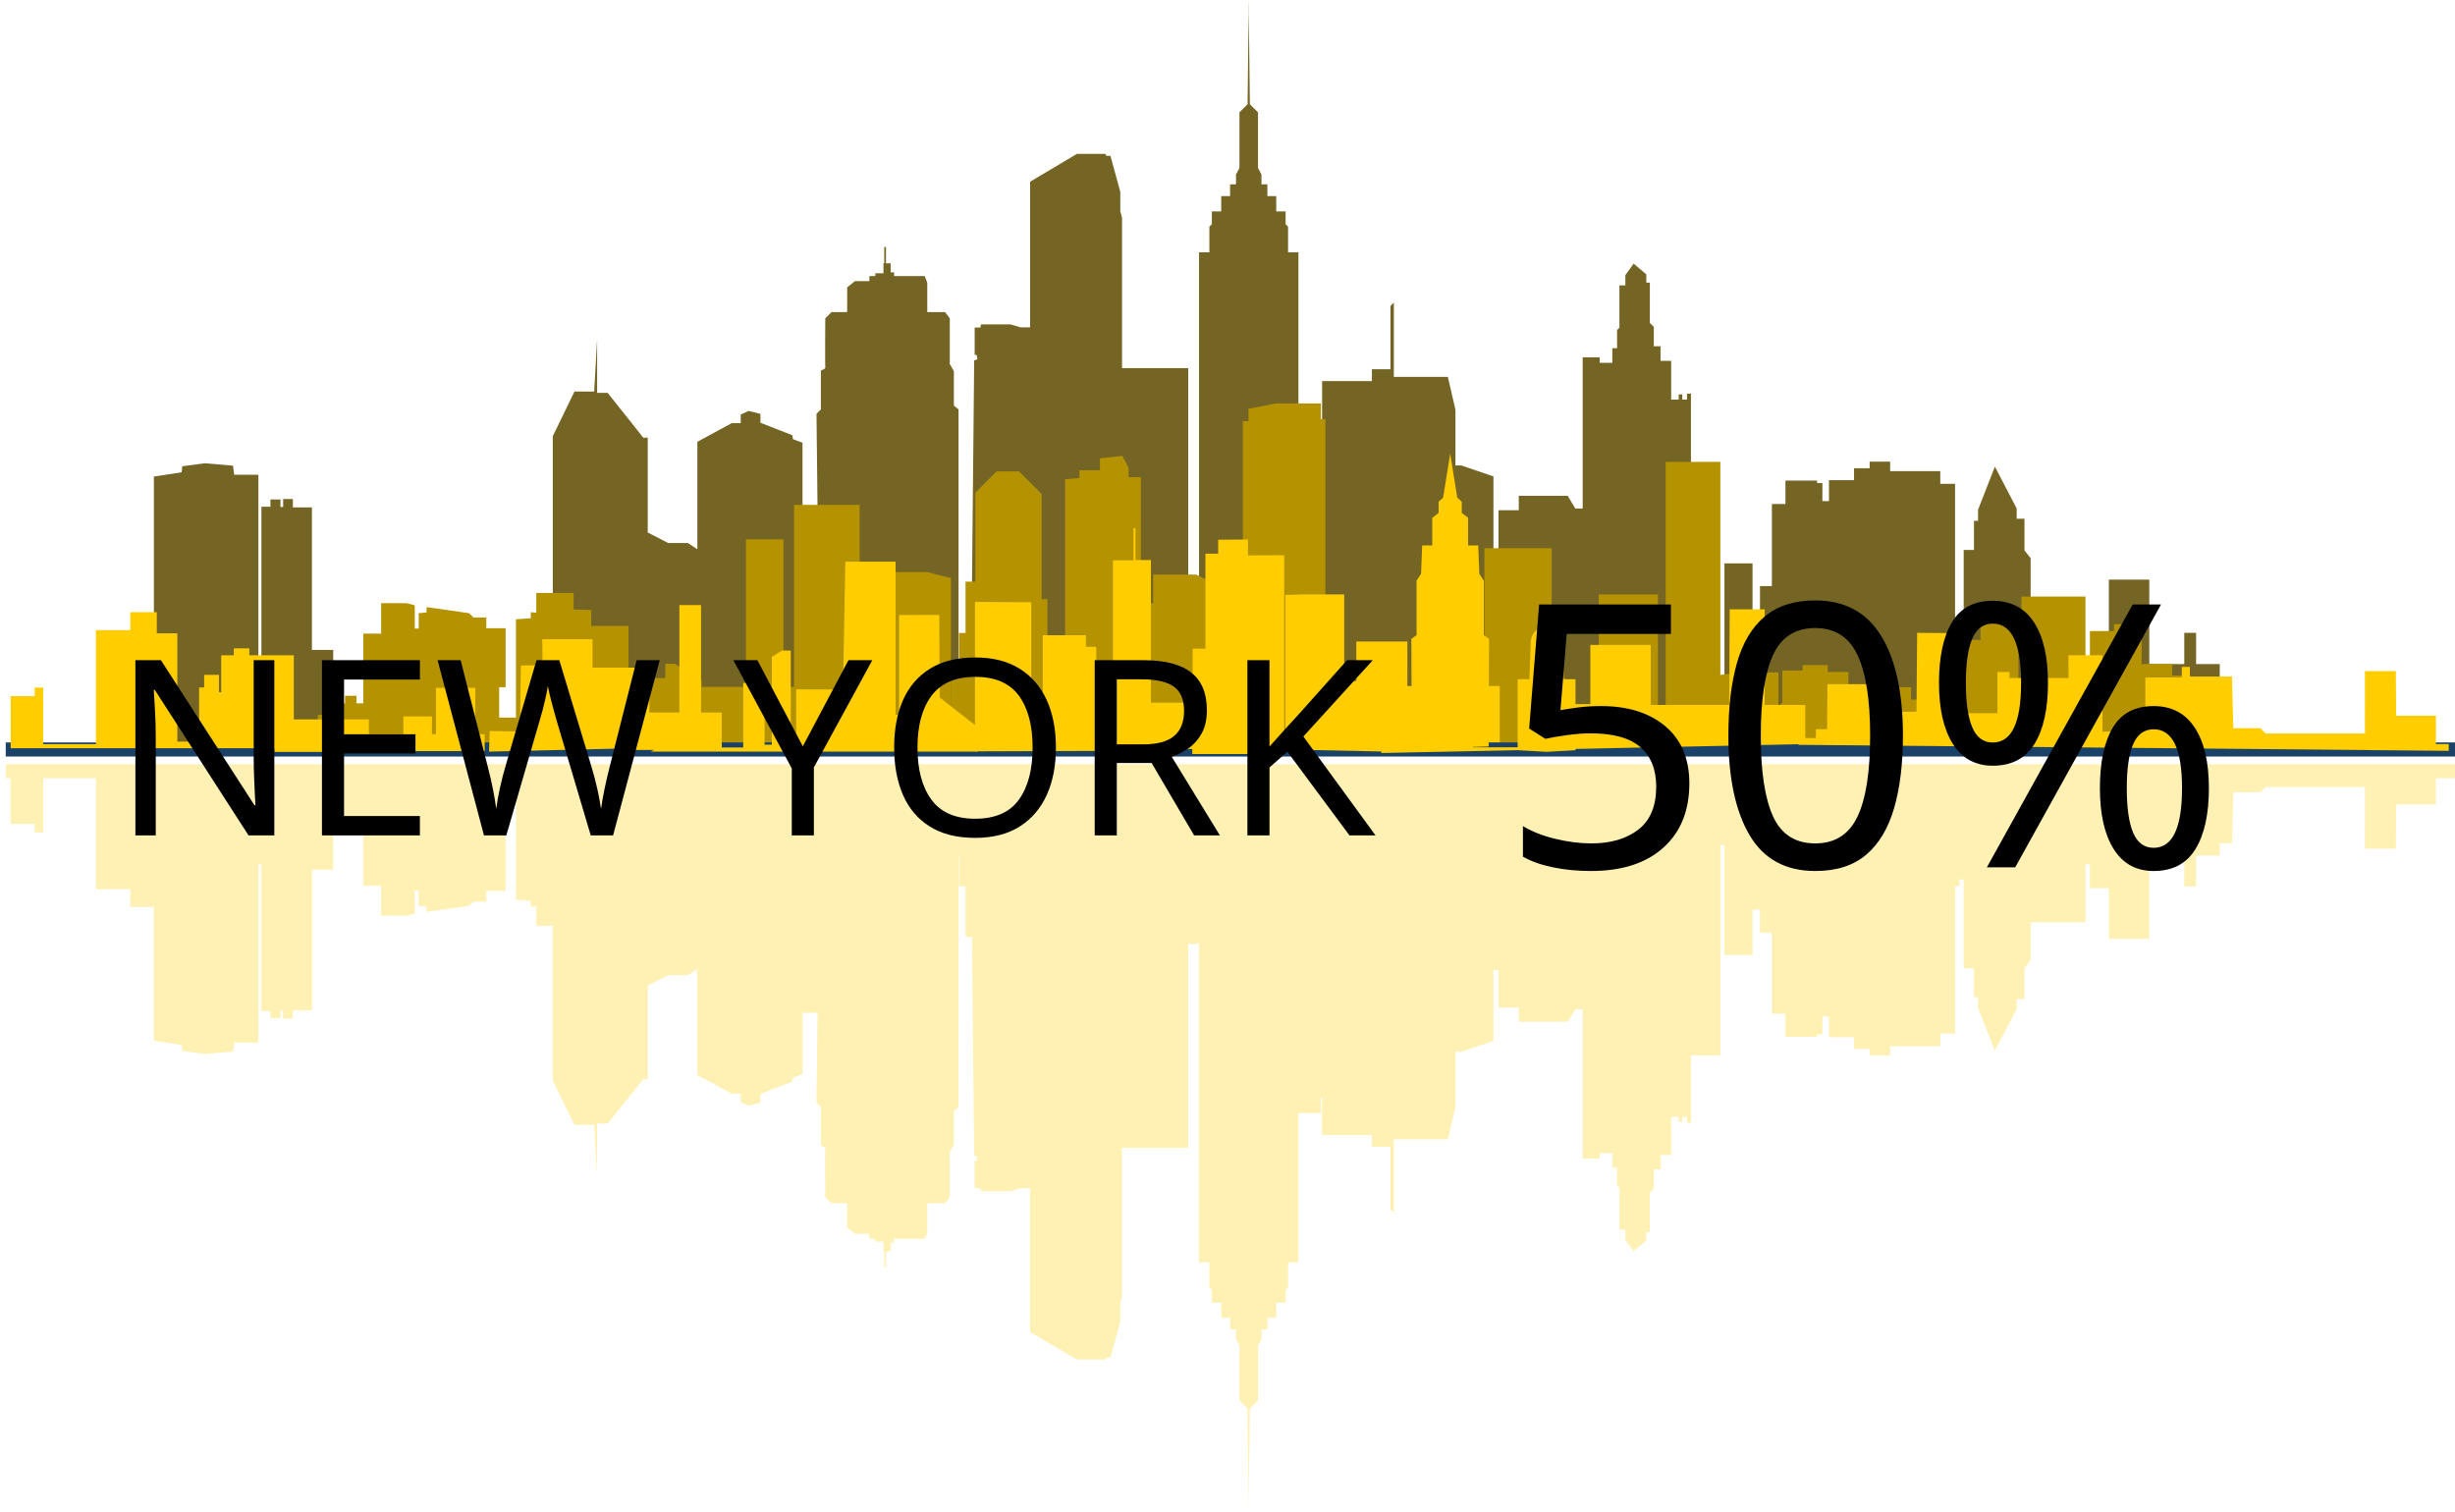
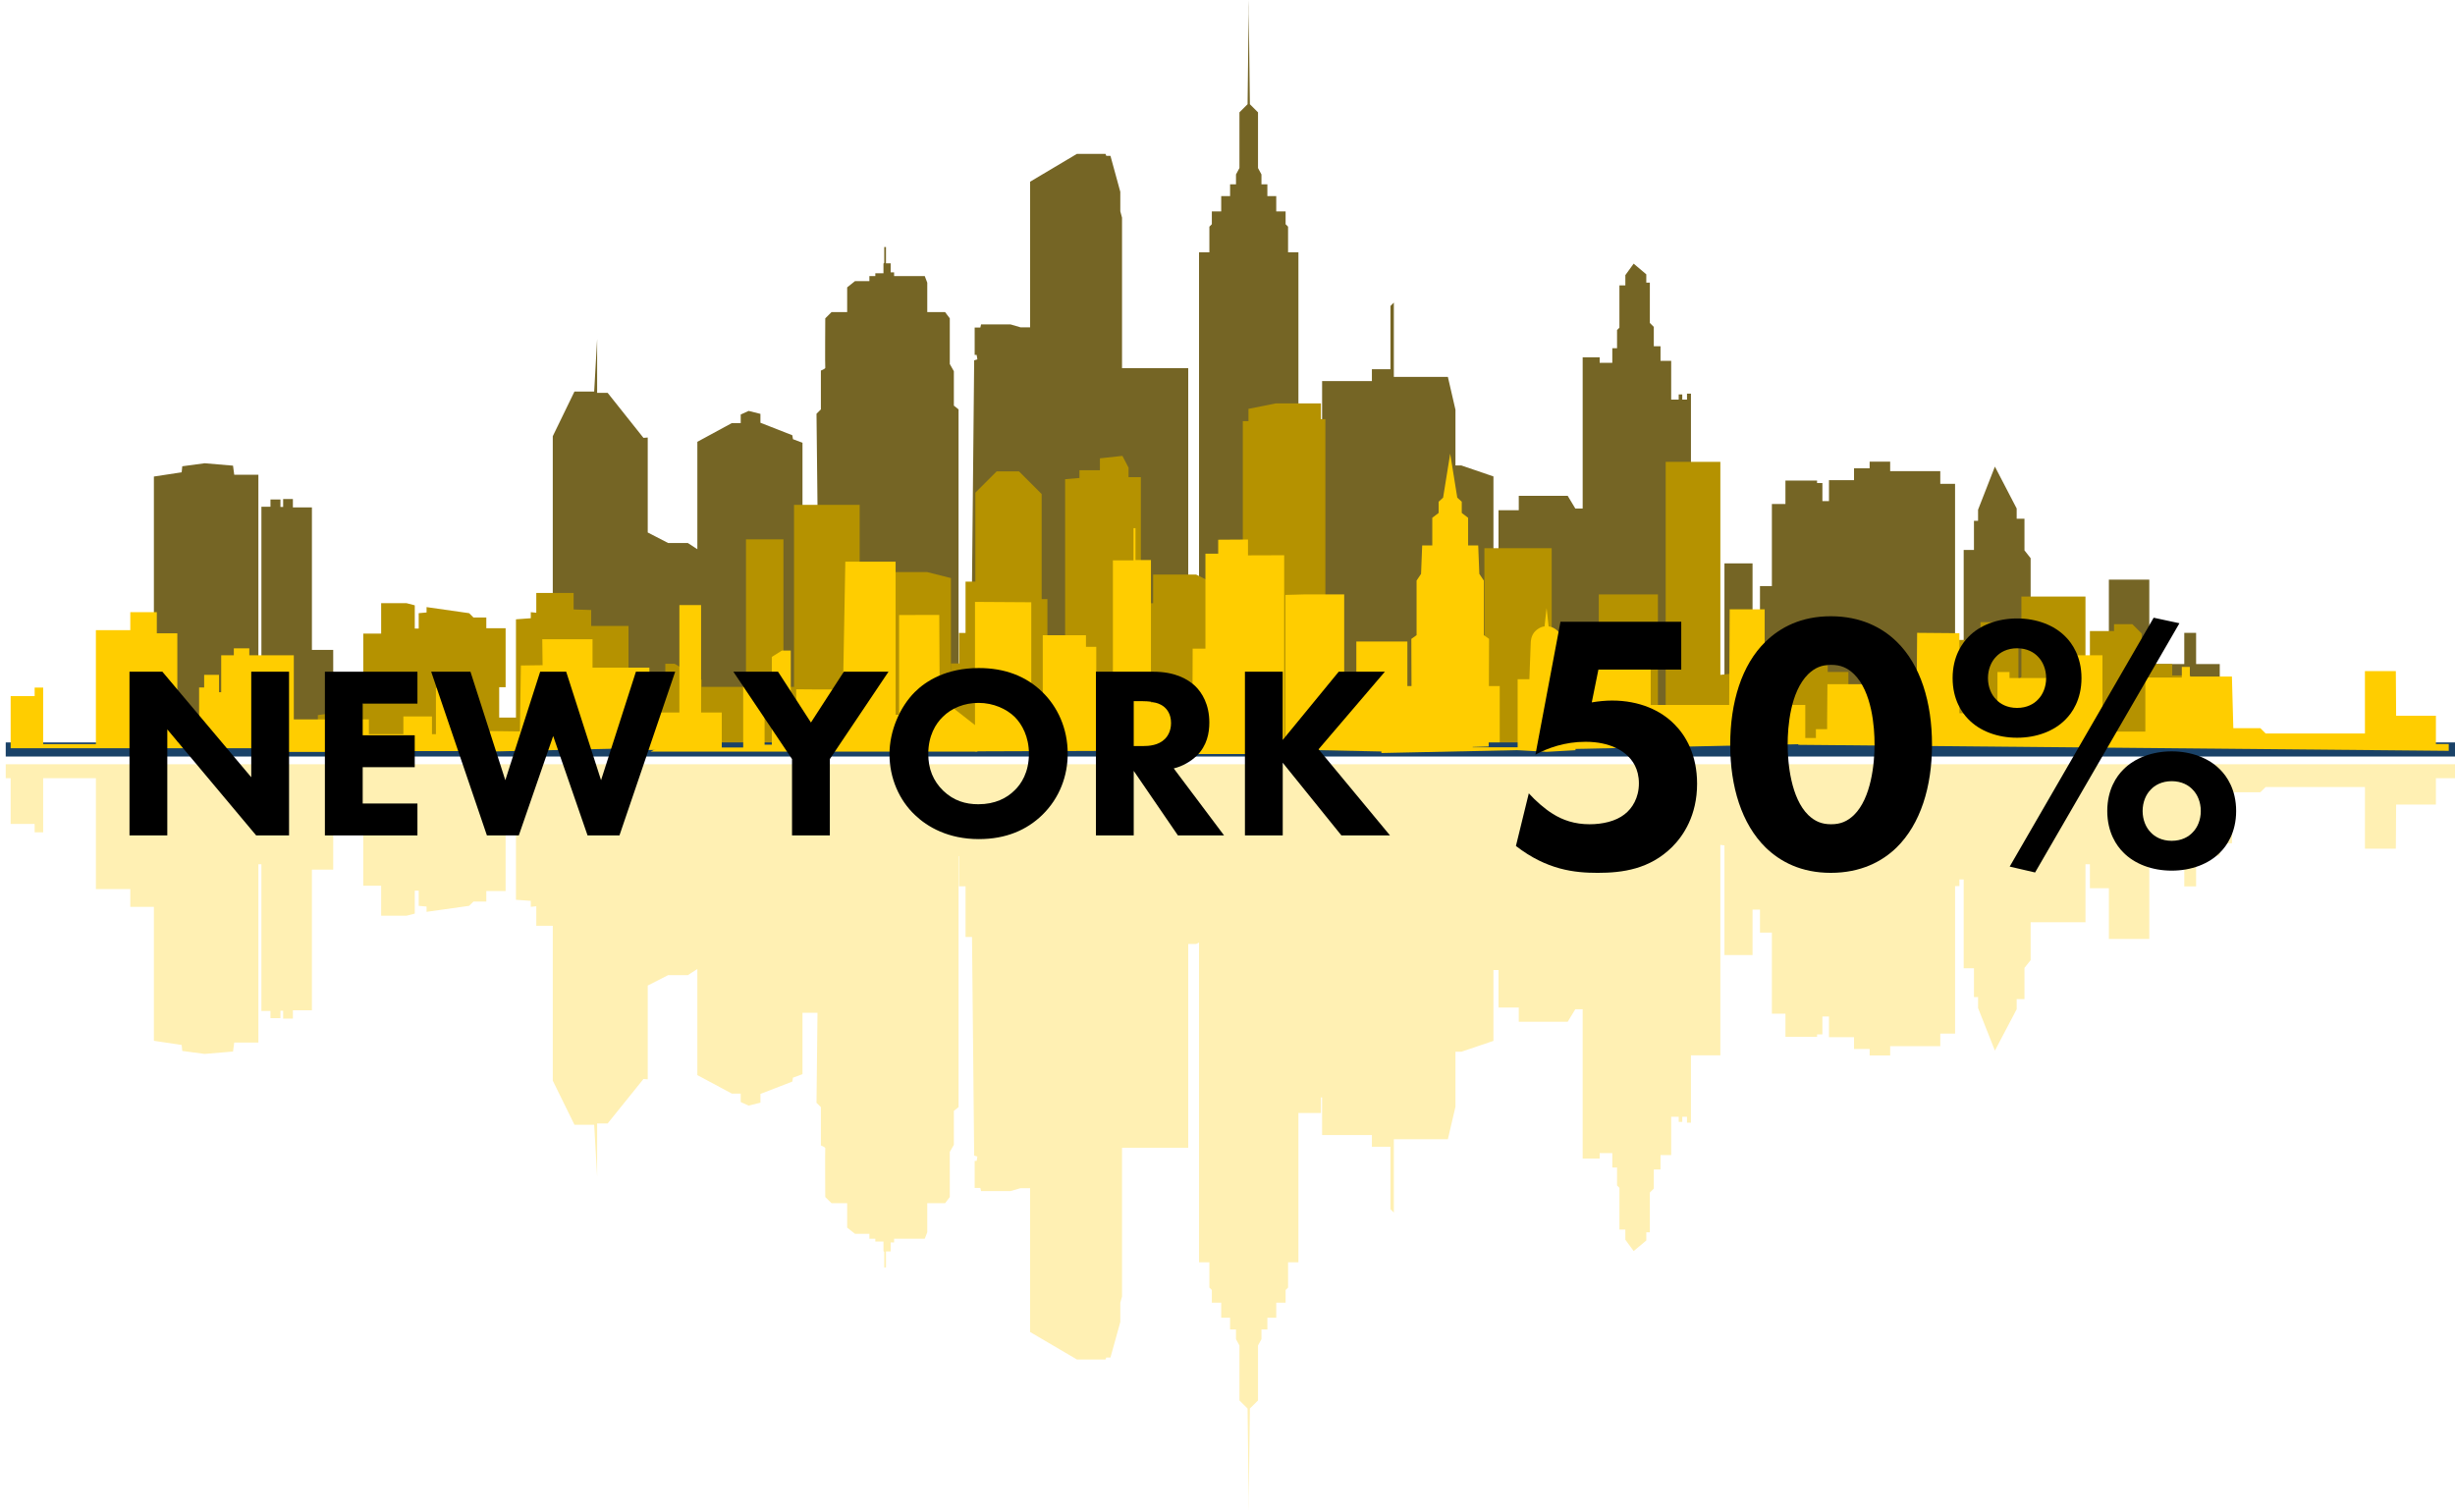
<svg xmlns="http://www.w3.org/2000/svg" version="1.1" id="Layer_1" x="0px" y="0px" viewBox="0 0 2000.19 1231.665" enable-background="new 0 0 2000.19 1231.665" xml:space="preserve">
  <g>
    <g>
      <polygon fill="#756525" points="1808.526,541.14 1789.253,541.14 1789.253,515.707 1779.615,515.707 1779.615,541.14     1751.118,541.14 1751.118,472.341 1718.181,472.341 1718.181,593.863 1751.118,593.863 1751.118,592.802 1808.526,592.802   " />
      <rect x="1404.981" y="459.091" fill="#756525" width="22.888" height="120.46" />
      <rect x="903.044" y="300.005" fill="#756525" width="65.058" height="310.835" />
      <polygon fill="#756525" points="988.456,605.395 988.456,553.979 1039.346,553.979 1045.879,560.512 1052.067,554.324     1062.383,564.638 1073.042,564.638 1073.042,346.295 1077.17,346.295 1077.17,310.535 1117.742,310.535 1117.742,300.908     1132.871,300.908 1132.871,249.331 1135.623,246.58 1135.623,307.097 1179.634,307.097 1185.825,333.917 1185.825,379.304     1190.639,379.304 1216.77,388.244 1216.77,413.689 1216.77,523.72 1220.898,523.72 1220.898,415.752 1237.401,415.752     1237.401,404.062 1277.288,404.062 1283.476,414.377 1306.17,414.377 1306.17,564.295 1318.549,564.295 1318.549,605.395   " />
      <polygon fill="#756525" points="1421.539,592.053 1421.539,572.312 1433.92,572.312 1433.92,477.611 1443.624,477.611     1443.624,410.686 1454.667,410.686 1454.667,391.612 1480.435,391.612 1480.435,393.619 1484.785,393.619 1484.785,408.342     1490.138,408.342 1490.138,391.275 1510.552,391.275 1510.552,381.573 1523.269,381.573 1523.269,376.218 1539.997,376.218     1539.997,383.915 1580.824,383.915 1580.824,394.288 1592.87,394.288 1592.87,549.222 1599.898,549.222 1599.898,448.163     1608.264,448.163 1608.264,424.405 1611.609,424.405 1611.609,415.37 1625.328,380.234 1643.064,414.366 1643.064,422.732     1649.422,422.732 1649.422,448.498 1654.44,454.856 1654.44,599.75   " />
      <polygon fill="#756525" points="125.377,608.312 125.377,388.327 148.017,384.881 148.509,379.96 166.718,377.498 189.85,379.468     190.833,386.849 210.519,386.849 210.519,577.801 212.98,575.34 212.98,412.932 220.361,412.932 220.361,407.027 228.48,407.027     228.48,413.118 230.695,413.118 230.695,406.657 238.63,406.657 238.63,413.487 254.133,413.487 254.133,529.571 271.481,529.571     271.542,609.79   " />
      <polygon fill="#756525" points="790.888,580.342 793.699,293.631 796.309,292.829 795.707,289.214 794.1,289.214 794.1,266.928     798.718,266.928 799.32,264.318 823.213,264.318 831.444,266.727 839.275,266.727 839.275,148.068 877.423,125.379     900.713,125.379 901.315,126.986 904.728,126.986 912.76,156.299 912.76,172.16 914.164,177.381 914.164,591.586   " />
      <polygon fill="#756525" points="450.368,547.95 450.368,355.471 468.037,319.063 479.28,319.063 484.099,319.063 486.509,276.23     486.509,320.135 495.075,320.135 524.254,356.81 527.736,356.541 527.736,433.909 544.332,442.475 560.395,442.475     568.159,447.562 568.159,360.022 596.267,344.762 603.494,344.762 603.494,337.804 609.921,334.858 619.557,337.267     619.557,344.495 645.525,354.669 646.06,357.881 653.824,360.825 653.824,579.003 446.086,579.003   " />
      <path fill="#756525" d="M667.79,572.715l-2.548-235.543l3.568-3.571v-31.608c0,0,3.823-1.53,3.569-2.294    c-0.254-0.764,0-40.277,0-40.277l5.099-5.099h12.745v-20.14l6.372-5.098h11.727v-4.08h4.844v-2.294h6.628v-7.901l0.637-0.639    v-12.873h1.402v13.257h3.823v7.392h2.805v3.059h24.982l2.039,5.353v23.964h14.53l3.823,5.099v37.217l3.315,5.863v28.041    l3.823,3.059v244.465L667.79,572.715z" />
      <polygon fill="#756525" points="1289.465,595.105 1289.465,291.162 1303.312,291.162 1303.312,295.67 1313.615,295.67     1313.615,283.757 1317.478,283.757 1317.478,268.947 1319.41,267.013 1319.41,232.564 1324.239,232.564 1324.239,224.193     1331,214.855 1341.303,223.548 1341.303,230.311 1344.201,230.311 1344.201,263.152 1347.421,266.371 1347.421,282.149     1352.894,282.149 1352.894,294.06 1361.587,294.06 1361.587,325.614 1367.707,325.614 1367.707,321.428 1370.604,321.428     1370.604,325.614 1374.468,325.614 1374.468,320.784 1377.688,320.784 1377.688,602.512   " />
      <polygon fill="#756525" points="1068.05,501.143 1057.878,501.143 1057.878,255.925 1057.878,205.597 1049.444,205.597     1049.444,184.715 1047.437,182.707 1047.437,172.267 1039.809,172.267 1039.809,159.82 1032.579,159.82 1032.579,150.182     1027.76,150.182 1027.76,142.151 1024.952,136.93 1024.952,91.555 1018.324,84.929 1017.455,11.413 1017.455,0 1017.39,5.706     1017.321,0 1017.321,11.413 1016.452,84.929 1009.827,91.555 1009.827,136.93 1007.016,142.151 1007.016,150.182     1002.197,150.182 1002.197,159.82 994.969,159.82 994.969,172.267 987.339,172.267 987.339,182.707 985.331,184.715     985.331,205.597 976.898,205.597 976.898,255.925 976.898,501.143 966.725,501.143 966.725,583.595 1017.321,588.267     1017.321,588.279 1017.39,588.272 1017.455,588.279 1017.455,588.267 1068.05,583.595   " />
    </g>
    <g>
      <polygon fill="#B59200" points="1396.749,604.987 1397.955,550.376 1418.835,547.967 1448.951,547.967 1448.951,575.674     1452.165,572.462 1452.165,546.36 1468.627,546.36 1468.627,541.944 1489.107,541.944 1489.107,547.565 1505.972,547.565     1505.972,573.264 1540.908,573.264 1540.908,560.013 1556.97,560.013 1556.97,570.053 1570.623,570.053 1570.623,550.777     1581.064,543.55 1590.299,543.55 1590.299,565.234 1595.922,565.234 1595.922,521.464 1613.59,521.464 1613.59,507.007     1644.509,507.007 1644.509,553.99 1646.917,551.581 1646.917,486.127 1699.122,486.127 1699.122,535.919 1702.734,535.919     1702.734,514.236 1722.411,514.236 1722.411,508.614 1737.268,508.614 1744.898,516.243 1744.898,541.14 1769.794,541.14     1769.794,550.376 1784.651,550.376 1783.447,601.373   " />
      <polygon fill="#B59200" points="774.772,599.817 774.772,471.074 755.417,466.194 713.139,466.194 713.139,575.409     700.405,575.409 700.405,411.423 646.921,411.423 646.921,590.665 646.921,603.478   " />
      <polygon fill="#B59200" points="1357.082,602.295 1357.082,376.351 1401.646,376.351 1401.646,601.512   " />
      <polygon fill="#B59200" points="1209.406,612.563 1209.406,446.721 1264.218,446.721 1264.218,553.134 1275.665,553.134     1281.486,567.589 1281.486,609.753   " />
      <polygon fill="#B59200" points="394.882,612.051 394.882,584.762 420.381,584.762 420.381,504.685 432.46,503.789 432.46,498.869     436.933,499.317 436.933,483.212 467.355,483.212 467.355,496.633 481.669,497.08 481.669,510.053 512.09,510.053 512.09,552.552     542.063,552.552 542.063,540.922 549.668,540.922 571.589,553.893 571.589,559.709 653.008,559.709 653.008,605.341   " />
      <polygon fill="#B59200" points="867.801,601.956 867.801,390.497 879.472,389.497 879.472,383.16 896.15,383.16 896.15,373.488     914.493,371.486 919.497,381.157 919.497,388.829 929.502,388.829 929.502,491.557 939.509,491.557 939.509,468.211     974.528,468.211 989.871,475.882 989.871,605.624 869.467,605.624   " />
      <polygon fill="#B59200" points="258.96,614.207 258.96,582.733 269.159,581.275 269.159,575.739 281.107,573.116 281.107,566.997     290.433,566.997 290.433,573.116 295.968,573.116 295.968,516.292 310.54,516.292 310.54,491.52 331.231,491.52 337.933,493.269     337.933,512.211 341.14,512.211 341.14,499.681 347.55,499.097 347.55,494.726 382.229,499.681 385.726,503.178 396.217,503.178     396.217,511.92 411.953,511.92 411.953,560.004 406.708,560.004 406.708,610.71   " />
      <polygon fill="#B59200" points="1009.958,589.762 1009.958,517.481 1012.568,514.872 1012.568,343.206 1017.186,343.206     1017.186,333.167 1039.272,328.75 1076.214,328.75 1076.214,341.6 1079.829,341.6 1079.829,513.466 1083.444,513.466     1083.444,603.414 1009.958,605.021   " />
      <polygon fill="#B59200" points="607.779,594.263 607.779,439.529 638.298,439.529 638.298,593.727   " />
      <polygon fill="#B59200" points="774.66,607.35 774.66,540.657 781.329,540.657 781.329,515.758 786.664,515.758 786.664,473.963     794.667,473.963 794.667,401.489 812.007,384.148 830.237,384.148 848.69,402.6 848.69,488.191 853.359,488.191 853.359,609.129       " />
      <rect x="1302.592" y="484.385" fill="#B59200" width="48.184" height="116.847" />
      <rect x="1085.763" y="559.069" fill="#FFCD00" width="136.119" height="48.184" />
    </g>
    <rect x="4.669" y="605.004" fill="#1A4268" width="1997.311" height="11.478" />
    <g>
      <path fill="#FFCD00" d="M1283.633,553.499h-9.557l-1.125-30.034c0,0-0.003-5.828-3.934-9.414    c-3.932-3.587-7.303-3.587-7.303-3.587l-1.615-14.751v-0.042l-0.036,0.022l-0.037-0.022v0.042l-1.615,14.751    c0,0-3.372,0-7.303,3.587c-3.934,3.586-3.937,9.414-3.937,9.414l-1.123,30.034h-9.557v57.829l23.535,1.339v0.007l0.037-0.003    l0.036,0.003v-0.007l23.535-1.339V553.499z" />
      <polygon fill="#FFCD00" points="398.434,612.465 398.969,595.731 423.598,596.041 424.402,542.31 442.069,542.077     441.802,520.912 455.991,520.912 482.761,520.912 482.761,544.046 529.073,544.046 529.073,602.622 534.694,602.622     534.694,609.266   " />
      <polygon fill="#FFCD00" points="8.685,608.704 8.685,567.257 28.23,567.257 28.23,560.314 35.173,560.314 35.173,606.388     78.124,606.388 78.124,513.508 106.156,513.508 106.156,498.848 127.759,498.848 127.759,516.08 144.476,516.08 144.476,604.332     162.221,604.332 162.221,560.22 166.337,560.22 166.337,549.931 178.424,549.931 178.424,564.077 180.224,564.077     180.224,533.986 190.512,533.986 190.512,528.329 203.114,528.329 203.114,533.986 239.376,533.986 239.376,609.732     8.685,609.732   " />
      <polygon fill="#FFCD00" points="1465.13,606.951 1465.13,601.401 1479.495,601.401 1479.495,594.217 1488.641,594.217     1488.641,586.707 1488.895,557.539 1532.069,557.539 1533.702,583.767 1537.456,580.012 1561.456,580.012 1561.967,515.69     1596.396,515.991 1596.396,581.155 1627.414,581.155 1627.414,547.645 1637.209,547.645 1637.209,552.542 1685.325,552.542     1685.21,533.956 1712.966,533.956 1712.966,596.176 1747.903,596.176 1747.903,592.258 1747.901,552.107 1777.618,552.107     1777.618,543.453 1784.148,543.453 1784.148,551.29 1818.433,551.29 1819.588,593.4 1841.62,593.4 1845.944,597.727     1926.824,597.727 1926.801,546.862 1951.984,546.862 1952.23,583.248 1984.639,583.248 1984.639,606.298 1995.088,606.298     1995.088,611.849   " />
      <polygon fill="#FFCD00" points="794.368,612.277 794.368,490.482 840.216,490.772 840.216,565.828 849.58,565.828 849.58,517.632     884.772,517.632 884.772,527.067 893.168,527.067 893.168,586.821 906.728,586.821 906.728,456.611 923.517,456.611     923.517,430.366 925.131,430.366 925.131,456.338 937.724,456.338 937.724,603.556 937.724,611.757   " />
      <polygon fill="#FFCD00" points="1125.474,613.63 1125.474,585.071 1158.019,585.071 1158.019,572.452 1182.592,572.452     1182.592,583.079 1191.89,583.079 1191.89,598.355 1199.86,598.355 1199.86,608.981 1250.335,608.981 1250.335,573.78     1295.731,573.78 1295.731,525.547 1344.908,525.547 1344.908,574.445 1408.842,574.445 1409.242,496.544 1437.753,496.544     1437.753,574.445 1470.836,574.445 1470.836,606.324   " />
      <polygon fill="#FFCD00" points="1047.251,610.718 1047.251,484.809 1062.297,484.387 1095.165,484.387 1095.165,554.923     1105.065,554.923 1105.065,522.766 1146.645,522.766 1146.645,605.408 1146.645,612.841   " />
      <polygon fill="#FFCD00" points="1213.189,520.625 1208.925,517.581 1208.925,473.114 1205.268,467.632 1204.357,444.487     1196.133,444.487 1196.133,421.948 1190.958,417.99 1190.958,408.852 1187.301,405.502 1181.553,369.81 1181.553,369.565     1181.535,369.686 1181.514,369.565 1181.514,369.81 1175.765,405.502 1172.112,408.852 1172.112,417.99 1166.934,421.948     1166.934,444.487 1158.71,444.487 1157.798,467.632 1154.144,473.114 1154.144,517.581 1149.878,520.625 1150.181,608.34     1181.514,609.252 1181.514,609.253 1181.535,609.253 1181.553,609.253 1181.553,609.252 1212.883,608.34   " />
      <polygon fill="#FFCD00" points="1046.277,611.695 1046.277,452.462 1016.796,452.559 1016.796,439.655 992.517,439.809     992.517,451.207 982.113,451.207 982.113,528.564 971.708,528.564 971.402,614.458 1044.544,614.458   " />
      <polygon fill="#FFCD00" points="796.315,612.466 796.825,592.78 765.623,568.393 765.258,501.103 732.53,501.166 732.53,582.451     729.693,582.451 729.693,457.69 688.721,457.69 686.83,561.795 662.562,561.795 648.695,561.682 648.695,603.394 644.283,603.394     644.283,530.151 637.033,530.151 628.839,535.312 628.839,606.837 622.942,606.837 622.942,556.533 605.517,556.533     605.517,609.13 566.05,609.13 539.076,608.557 533.343,610.853 530.186,612.466   " />
      <rect x="223.448" y="586.233" fill="#FFCD00" width="77.099" height="26.503" />
      <rect x="290.106" y="598.28" fill="#FFCD00" width="104.776" height="13.771" />
      <rect x="355.159" y="560.534" fill="#FFCD00" width="32.124" height="46.581" />
      <rect x="328.656" y="583.824" fill="#FFCD00" width="23.29" height="16.866" />
      <rect x="510.16" y="580.612" fill="#FFCD00" width="77.902" height="30.518" />
      <rect x="553.528" y="493.073" fill="#FFCD00" width="17.669" height="101.995" />
      <rect x="919.746" y="572.581" fill="#FFCD00" width="61.839" height="37.746" />
    </g>
  </g>
  <path fill="#FFF0B3" d="M1984.639,634.135v21.488h-32.408l-0.246,35.937h-25.184l0.024-50.236h-80.88l-4.324,4.272h-22.032  l-1.154,41.591h-9.907v10.025h-19.273v25.118h-9.638V697.21h-9.821h-18.676v67.95h-32.937v-41.379h-15.446v-19.477h-3.612v47.239  h-44.682v30.885l-5.018,6.28v25.448h-6.358v8.264l-17.737,33.709l-13.719-34.701v-8.923h-3.345v-23.467h-8.366v-72.394h-3.502v5.405  l-3.526,0.031v120.168h-12.046v10.245h-40.826v7.604h-16.729v-5.29h-12.716v-9.583h-20.414v-16.855h-5.353v14.541h-4.35v1.982  h-25.767v-18.839h-11.043v-66.096h-9.704v-18.7h-6.052v36.989h-22.888v-89.356l-3.335-0.38v171.453h-23.958v54.883h-3.22v-4.772  h-3.864v4.133h-2.898v-4.133h-6.12v31.165h-8.693v11.763h-5.473v15.582l-3.22,3.18v32.434h-2.898v6.68l-10.303,8.586l-6.761-9.224  v-8.266h-4.829V967.95l-1.932-1.911v-14.627h-3.864v-11.766h-10.303v4.452h-13.847V822.406h-5.989l-6.188,10.188h-39.886v-11.546  h-16.504v-30.586h-4.128v32.625v25.131l-26.131,8.829h-4.814v44.826l-6.191,26.49h-44.012v59.769l-2.751-2.717v-50.941h-15.13v-9.51  h-40.572v-30.681h-0.956v12.693h-18.336v71.926v49.705h-8.434v20.624l-2.008,1.984v10.311h-7.628v12.295h-7.23v9.517h-4.819v7.931  l-2.809,5.157v44.815l-6.628,6.544l-0.869,72.609v11.271l-0.065-5.636l-0.068,5.636v-11.271l-0.869-72.609l-6.625-6.544v-44.815  l-2.811-5.157v-7.931h-4.819v-9.517h-7.228v-12.295h-7.63v-10.311l-2.008-1.984v-20.624h-8.432v-49.705V768.068l-2.37,1.17h-6.426  v166.129h-53.938v121.11l-1.404,5.154v15.666l-8.032,28.95h-3.413l-0.602,1.589h-23.29l-38.148-22.409V968.233h-7.83l-8.231,2.379  H799.32l-0.602-2.578H794.1v-22.011h1.606l0.602-3.568l-2.61-0.793l-1.768-178.105h-5.267v-41.279h-5.335v-24.592h-0.357v204.497  l-3.823,3.021v27.696l-3.315,5.79v36.756l-3.823,5.036h-14.53v23.668l-2.039,5.287H728.46v3.021h-2.805v7.3h-3.823v13.093h-1.402  v-12.716l-0.637-0.631v-7.8h-6.628v-2.267h-4.844v-4.028h-11.727l-6.372-5.036v-19.891h-12.745l-5.099-5.036  c0,0-0.254-39.023,0-39.779c0.254-0.754-3.569-2.264-3.569-2.264v-31.22l-3.568-3.526l0.802-73.334h-12.22v49.972l-7.764,2.908  l-0.535,3.173l-25.968,10.049v7.138l-9.637,2.379l-6.426-2.908v-6.874h-7.227l-28.109-15.072v-86.458l-7.764,5.026h-16.063  l-16.596,8.46v76.41l-3.482-0.265l-29.179,36.222h-8.566v43.363l-2.409-42.302h-4.819h-11.244l-17.669-35.96V754.422h-13.435  v-15.904l-4.474,0.44v-4.858l-12.079-0.885v-79.09h-13.673v24.453h5.244v47.491h-15.736v8.635h-10.491l-3.497,3.453l-34.679,4.895  v-4.319l-6.41-0.576v-12.376h-3.207v18.708l-6.702,1.727h-20.69v-24.464h-14.572v-56.126h-5.535v6.047h-9.326v-6.047l-9.591-2.078  l-0.035,45.088h-17.348v114.652H238.63v6.743h-7.935v-6.379h-2.216v6.015h-8.118v-5.834h-7.382V704.275h-2.461v145.319h-19.686  l-0.984,7.29l-23.132,1.945l-18.209-2.429l-0.492-4.861l-22.639-3.403V738.979h-19.221v-14.478H78.124v-90.366h-42.95v44.137H28.23  v-6.858H8.685v-37.279H4.669v-11.337H2001.98v11.337H1984.639z" />
  <g>
-     <text transform="matrix(1 0 0 1 90.9062 680.7734)">
-       <tspan x="0" y="0" font-family="'FuturaPT-Heavy'" font-size="200">NEW </tspan>
-       <tspan x="506.595" y="0" font-family="'FuturaPT-Heavy'" font-size="200" letter-spacing="-7">Y</tspan>
-       <tspan x="625.394" y="0" font-family="'FuturaPT-Heavy'" font-size="200">ORK</tspan>
-     </text>
-     <text transform="matrix(1 0 0 1 1221.882 706.7752)" font-family="'FuturaPT-Heavy'" font-size="300">50%</text>
+     <path d="M105.506,680.774V547.376h26.8l72.399,85.999v-85.999h30.799v133.398h-26.799l-72.399-86.398v86.398H105.506z" />
+     <path d="M340.102,573.375h-44.599v25.8h42.399v26h-42.399v29.6h44.599v26h-75.399V547.376h75.399V573.375z" />
+     <path d="M383.303,547.376l28.4,88.398l28.399-88.398h21.2l28.399,88.398l28.4-88.398h32l-45.399,133.398h-26l-28-80.999l-28,80.999   h-26l-45.399-133.398H383.303z" />
+     <path d="M645.3,618.574l-47.799-71.199H633.9l26.8,41.399l26.799-41.399h36.399l-47.799,71.199v62.199H645.3V618.574z" />
+     <path d="M849.098,563.776c12.6,12.2,20.8,29.799,20.8,50.399c0,17.8-6.4,36-20.8,50c-12.4,12-29.199,19.6-51.599,19.6   c-25,0-42-10-51.999-19.6c-12.8-12-20.8-30-20.8-49.6c0-19.2,8.6-38.599,20.6-50.599c9-9,25.6-19.6,52.199-19.6   C818.299,544.376,835.698,550.776,849.098,563.776z M768.099,584.175c-5.8,5.6-11.8,15.4-11.8,30.2c0,12.2,4,22,12.2,30   c8.6,8.2,18.2,11,28.6,11c13.6,0,23.2-5,29.6-11.4c5.2-5,11.6-14.4,11.6-29.8c0-13.8-5.6-24-11.6-30c-6.6-6.4-17.2-11.4-29.4-11.4   C785.699,572.775,775.299,576.975,768.099,584.175z" />
+     <path d="M939.698,547.376c17,0,27.6,5.6,34,11.6c5.6,5.4,11.6,15,11.6,29.8c0,8.4-1.8,18.8-10.4,27.2c-4.6,4.4-11.2,8.4-18.6,10.2   l40.999,54.599h-37.599l-36-52.599v52.599h-30.8V547.376H939.698z M923.698,607.975h7c5.6,0,13.2-0.6,18.399-5.8   c2.2-2.2,5-6.4,5-13c0-7.6-3.6-11.6-6.2-13.6c-5-3.8-13-4.2-17-4.2h-7.2V607.975z" />
+     <path d="M1045.098,602.975l45.599-55.599h37.6l-54,63.199l58.199,70.199h-39.599l-47.799-59.199v59.199h-30.8V547.376h30.8V602.975   z" />
+   </g>
+   <g>
+     <path d="M1369.783,545.674h-67.5l-5.4,26.7c5.1-0.9,11.4-1.5,16.5-1.5c22.5,0,39.9,8.1,51,19.5c9,9,18.3,24.601,18.3,48.301   c0,25.8-11.1,42.3-20.4,51.601c-18.3,18-40.2,21-60.601,21c-18.9,0-41.4-2.4-66.601-21.9l10.5-42.9c5.4,6,12.9,12.6,19.2,16.5   c8.4,5.4,18.3,8.7,30.3,8.7c10.5,0,21.3-2.4,28.5-8.1c6.3-4.8,11.7-13.5,11.7-25.201c0-12-5.4-19.2-10.2-23.4   c-2.4-2.1-12.3-10.5-33.3-10.5c-16.8,0-30.9,5.1-40.801,10.5l20.4-108.301h98.401V545.674z" />
+     <path d="M1545.28,690.575c-11.7,11.4-29.1,20.7-53.701,20.7c-24,0-41.1-9-53.1-20.7c-19.5-19.2-28.8-49.5-28.8-83.701   c0-34.5,9.3-65.101,28.8-84.001c12-11.7,29.1-20.7,53.1-20.7c24.601,0,42,9.3,53.701,20.7c19.5,18.9,28.8,49.5,28.8,84.001   C1574.08,641.074,1564.781,671.375,1545.28,690.575z M1473.28,549.274c-14.7,14.4-16.8,43.2-16.8,57.3   c0,15.6,2.7,43.801,16.8,57.601c5.4,5.1,10.8,7.5,18.6,7.5c7.8,0,13.2-2.4,18.6-7.5c14.1-13.8,16.8-42,16.8-57.601   c0-14.1-2.1-42.9-16.8-57.3c-5.4-5.1-10.8-7.5-18.6-7.5C1484.079,541.774,1478.679,544.174,1473.28,549.274z" />
+     <path d="M1682.977,586.174c-9.3,9.6-23.7,15-39.601,15c-15.899,0-30.3-5.4-39.6-15c-5.101-5.1-12.9-15.9-12.9-33.601   s7.8-28.5,12.9-33.6c9.3-9.6,23.7-15.001,39.6-15.001c15.9,0,30.301,5.4,39.601,15.001c5.101,5.1,12.9,15.9,12.9,33.6   S1688.077,581.074,1682.977,586.174z M1626.277,535.174c-3.9,3.9-6.601,10.2-6.601,17.4s2.7,13.5,6.601,17.4   c3.3,3.6,9,6.9,17.1,6.9c8.101,0,13.801-3.3,17.101-6.9c3.9-3.9,6.6-10.2,6.6-17.4s-2.699-13.5-6.6-17.4c-3.3-3.6-9-6.9-17.101-6.9   C1635.277,528.273,1629.576,531.573,1626.277,535.174z M1754.678,503.373l21,4.5l-117.602,203.102l-20.7-4.8L1754.678,503.373z    M1808.979,694.475c-9.301,9.6-23.701,15-39.601,15c-15.9,0-30.301-5.4-39.601-15c-5.101-5.1-12.9-15.9-12.9-33.6   s7.8-28.5,12.9-33.601c9.3-9.6,23.7-15,39.601-15c15.899,0,30.3,5.4,39.601,15c5.1,5.1,12.899,15.9,12.899,33.601   S1814.078,689.375,1808.979,694.475z M1752.278,643.474c-3.9,3.9-6.6,10.2-6.6,17.4s2.699,13.5,6.6,17.4c3.3,3.6,9,6.9,17.101,6.9   c8.1,0,13.8-3.3,17.1-6.9c3.9-3.9,6.601-10.2,6.601-17.4s-2.7-13.5-6.601-17.4c-3.3-3.6-9-6.9-17.1-6.9   C1761.278,636.574,1755.577,639.874,1752.278,643.474z" />
  </g>
</svg>
